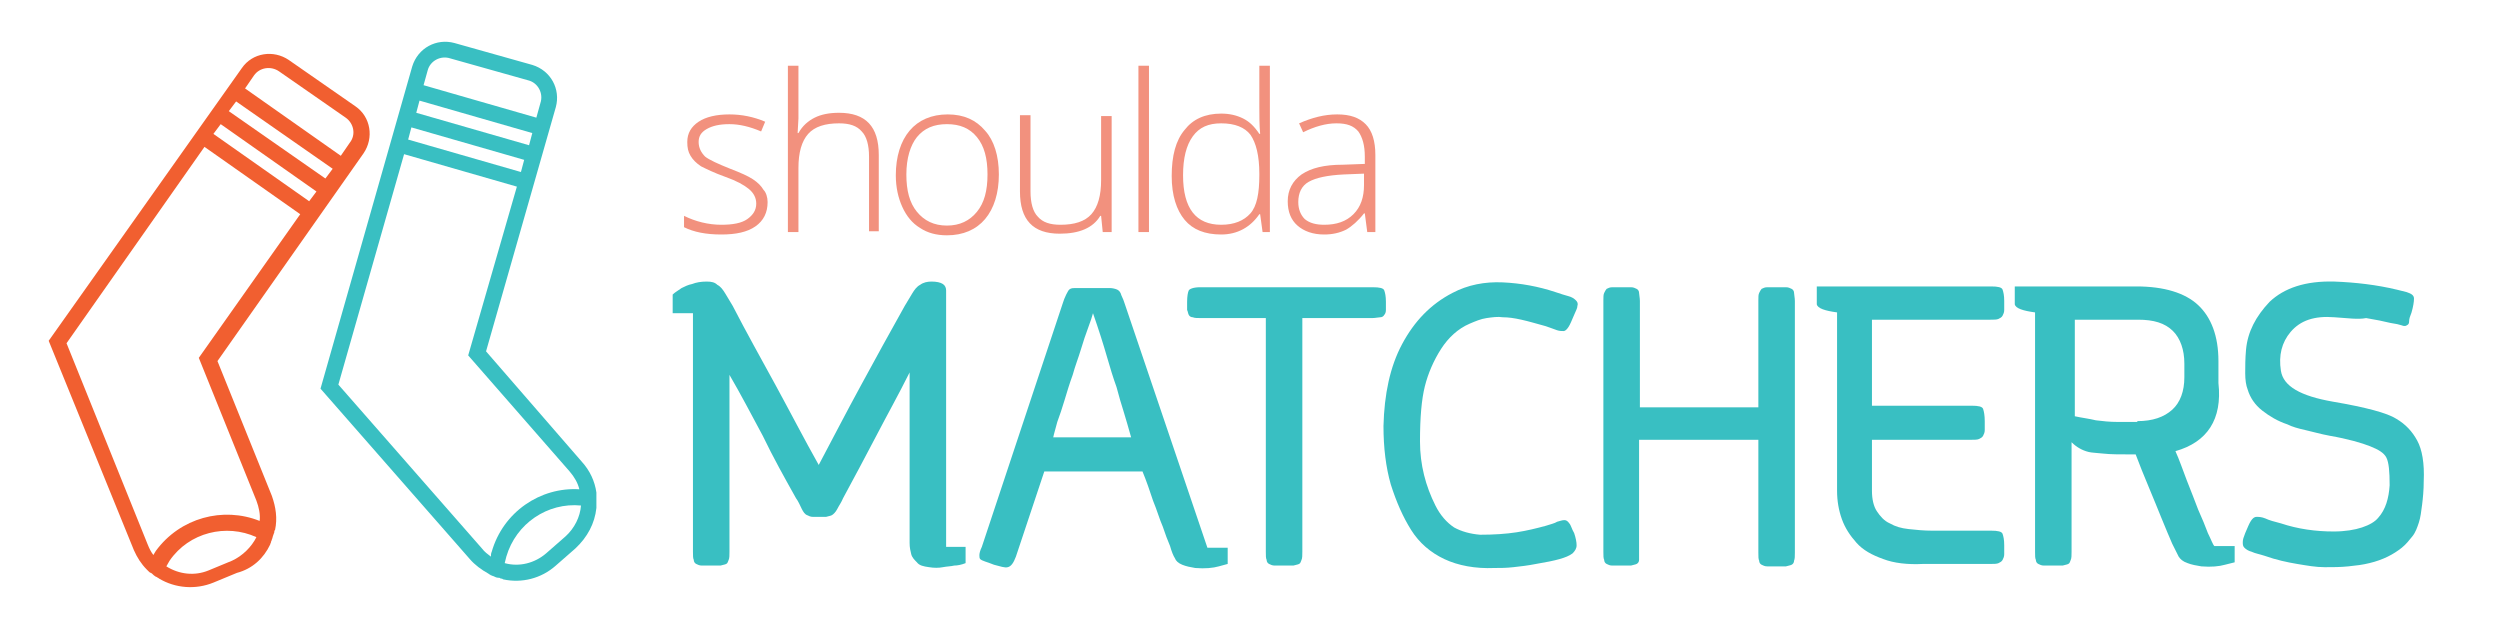
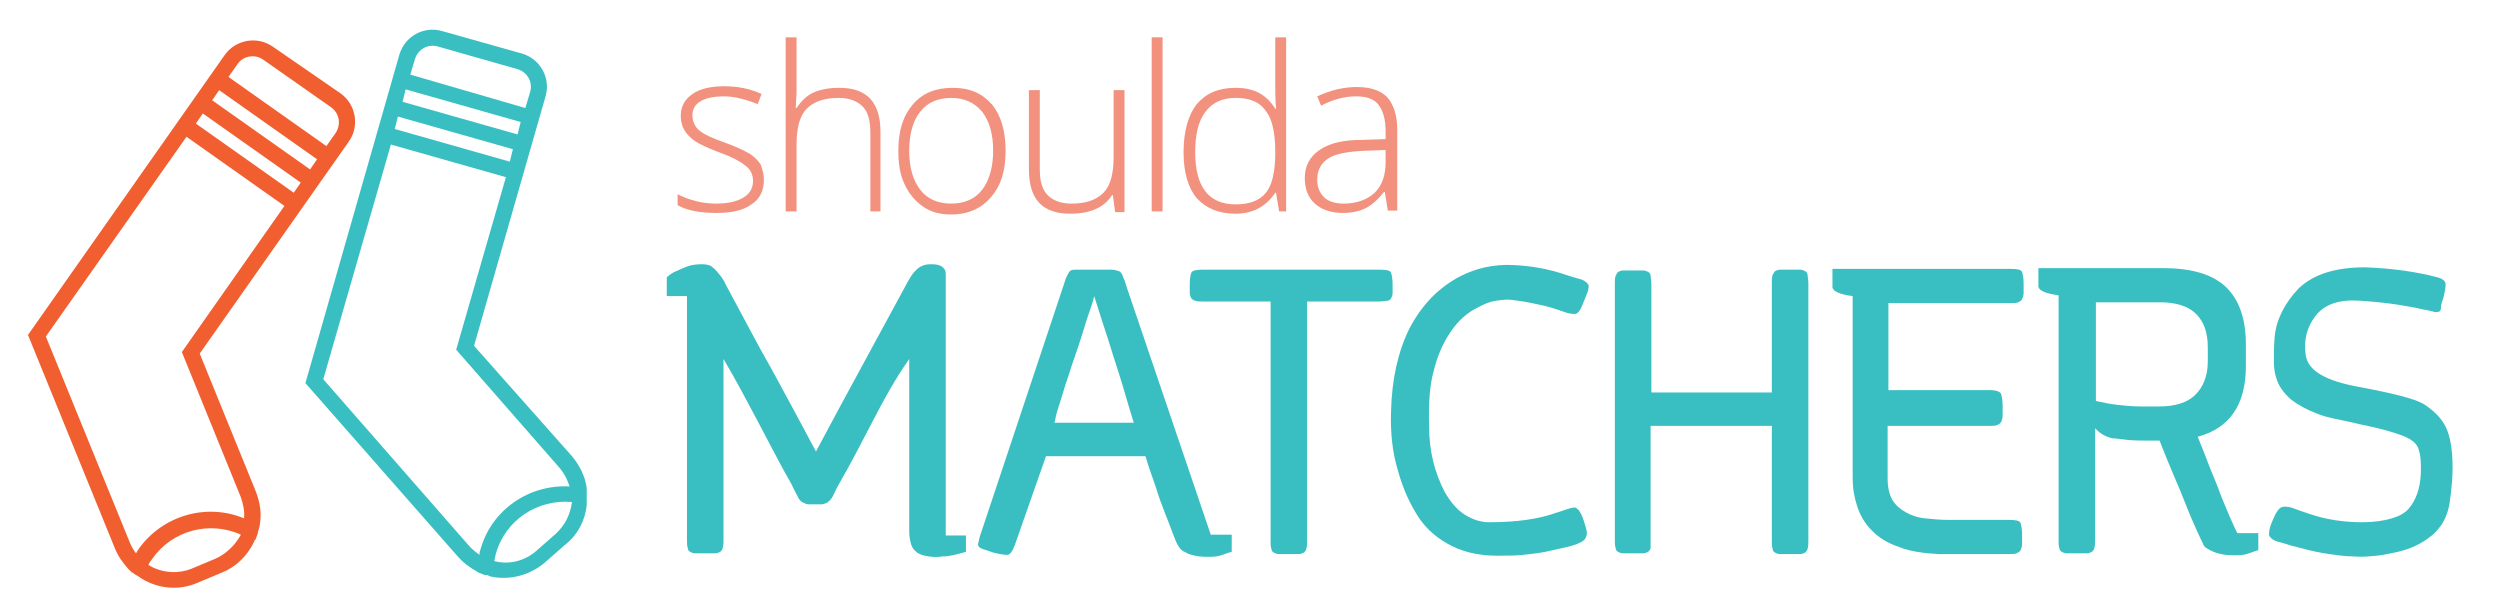
- <svg xmlns="http://www.w3.org/2000/svg" version="1.1" x="0px" y="0px" viewBox="0 0 308.1 78.1" enable-background="new 0 0 308.1 78.1" xml:space="preserve">
+ <svg xmlns="http://www.w3.org/2000/svg" version="1.1" x="0px" y="0px" viewBox="0 0 321.7 78.1" enable-background="new 0 0 321.7 78.1" xml:space="preserve">
  <g id="Layer_1">
    <g>
-       <path fill="#F2917E" d="M94.6,24.9c0,1.3-0.5,2.3-1.5,3c-1,0.7-2.4,1-4.2,1c-1.9,0-3.4-0.3-4.6-0.9v-1.4c1.4,0.7,3,1.1,4.6,1.1    c1.4,0,2.5-0.2,3.2-0.7c0.7-0.5,1.1-1.1,1.1-1.9c0-0.7-0.3-1.3-0.9-1.8c-0.6-0.5-1.5-1-2.9-1.5c-1.4-0.5-2.4-1-3-1.3    c-0.6-0.4-1-0.8-1.3-1.3c-0.3-0.5-0.4-1-0.4-1.7c0-1.1,0.5-1.9,1.4-2.5c0.9-0.6,2.2-0.9,3.8-0.9c1.5,0,3,0.3,4.4,0.9l-0.5,1.2    c-1.4-0.6-2.7-0.9-3.9-0.9c-1.2,0-2.1,0.2-2.8,0.6c-0.7,0.4-1,0.9-1,1.6c0,0.7,0.3,1.3,0.8,1.8c0.5,0.4,1.6,0.9,3.1,1.5    c1.3,0.5,2.2,0.9,2.8,1.3c0.6,0.4,1,0.8,1.3,1.3C94.4,23.7,94.6,24.3,94.6,24.9z" />
-       <path fill="#F2917E" d="M107.1,28.6v-9.3c0-1.4-0.3-2.5-0.9-3.1c-0.6-0.7-1.5-1-2.8-1c-1.7,0-3,0.4-3.8,1.3    c-0.8,0.9-1.2,2.3-1.2,4.2v7.9h-1.3V8.1h1.3v6.5l-0.1,1.8h0.1c0.5-0.9,1.2-1.5,2-1.9c0.8-0.4,1.8-0.6,3-0.6c3.3,0,4.9,1.7,4.9,5.2    v9.4H107.1z" />
-       <path fill="#F2917E" d="M123.1,21.5c0,2.3-0.6,4.2-1.7,5.5c-1.1,1.3-2.7,2-4.7,2c-1.3,0-2.4-0.3-3.3-0.9c-1-0.6-1.7-1.5-2.2-2.6    c-0.5-1.1-0.8-2.4-0.8-3.9c0-2.3,0.6-4.2,1.7-5.5c1.1-1.3,2.7-2,4.7-2c2,0,3.5,0.7,4.6,2C122.5,17.3,123.1,19.2,123.1,21.5z     M111.7,21.5c0,2,0.4,3.5,1.3,4.6c0.9,1.1,2.1,1.7,3.7,1.7s2.8-0.6,3.7-1.7c0.9-1.1,1.3-2.6,1.3-4.6c0-2-0.4-3.5-1.3-4.6    c-0.9-1.1-2.1-1.6-3.7-1.6s-2.8,0.5-3.7,1.6C112.2,17.9,111.7,19.5,111.7,21.5z" />
-       <path fill="#F2917E" d="M127,14.3v9.3c0,1.4,0.3,2.5,0.9,3.1c0.6,0.7,1.5,1,2.8,1c1.7,0,3-0.4,3.8-1.3c0.8-0.9,1.2-2.3,1.2-4.2    v-7.9h1.3v14.3h-1.1l-0.2-2h-0.1c-0.9,1.5-2.6,2.2-5,2.2c-3.3,0-4.9-1.7-4.9-5.2v-9.4H127z" />
-       <path fill="#F2917E" d="M141.6,28.6h-1.3V8.1h1.3V28.6z" />
-       <path fill="#F2917E" d="M150.5,14c1,0,1.9,0.2,2.7,0.6c0.8,0.4,1.4,1,2,1.9h0.1c-0.1-1.1-0.1-2.2-0.1-3.3V8.1h1.3v20.5h-0.9    l-0.3-2.2h-0.1c-1.1,1.6-2.7,2.5-4.7,2.5c-2,0-3.5-0.6-4.5-1.8s-1.6-3-1.6-5.4c0-2.5,0.5-4.4,1.6-5.7C147,14.7,148.5,14,150.5,14z     M150.5,15.2c-1.6,0-2.7,0.5-3.5,1.6c-0.8,1.1-1.2,2.7-1.2,4.8c0,4.1,1.6,6.1,4.7,6.1c1.6,0,2.8-0.5,3.6-1.4s1.1-2.5,1.1-4.7v-0.2    c0-2.2-0.4-3.8-1.1-4.8C153.4,15.7,152.2,15.2,150.5,15.2z" />
-       <path fill="#F2917E" d="M168.5,28.6l-0.3-2.3h-0.1c-0.7,0.9-1.5,1.6-2.2,2c-0.8,0.4-1.7,0.6-2.7,0.6c-1.4,0-2.5-0.4-3.3-1.1    s-1.2-1.7-1.2-3c0-1.4,0.6-2.5,1.7-3.3c1.2-0.8,2.8-1.2,5.1-1.2l2.7-0.1v-0.9c0-1.4-0.3-2.4-0.8-3.1c-0.6-0.7-1.4-1-2.7-1    c-1.3,0-2.7,0.4-4.1,1.1l-0.5-1.1c1.6-0.7,3.1-1.1,4.7-1.1c1.6,0,2.7,0.4,3.5,1.2c0.8,0.8,1.2,2.1,1.2,3.8v9.5H168.5z M163.2,27.7    c1.5,0,2.7-0.4,3.6-1.3c0.9-0.9,1.3-2.1,1.3-3.6v-1.4l-2.5,0.1c-2,0.1-3.4,0.4-4.3,0.9c-0.9,0.5-1.3,1.4-1.3,2.5    c0,0.9,0.3,1.6,0.8,2.1C161.4,27.5,162.2,27.7,163.2,27.7z" />
-       <path fill="#39BFC2" d="M108,53.7c-1.3,2.5-2.7,5.1-4.1,7.7c-0.2,0.5-0.5,0.9-0.7,1.3c-0.2,0.4-0.5,0.7-0.7,0.8    c-0.2,0.1-0.4,0.1-0.7,0.2c-0.2,0-0.5,0-0.8,0s-0.5,0-0.8,0s-0.5-0.1-0.7-0.2c-0.3-0.1-0.5-0.4-0.7-0.8c-0.2-0.4-0.4-0.9-0.7-1.3    c-1.4-2.5-2.8-5-4.1-7.7c-1.4-2.6-2.7-5.1-4.1-7.5V68c0,0.4,0,0.8-0.1,1s-0.1,0.4-0.3,0.5c-0.2,0.1-0.4,0.1-0.7,0.2    c-0.3,0-0.7,0-1.2,0c-0.4,0-0.8,0-1.1,0c-0.3,0-0.5-0.1-0.7-0.2c-0.2-0.1-0.3-0.3-0.3-0.5c-0.1-0.2-0.1-0.5-0.1-1V38.6h-2.5v-2.3    c0.3-0.3,0.7-0.5,1.1-0.8c0.4-0.2,0.8-0.4,1.3-0.5c0.5-0.2,1.1-0.3,1.8-0.3c0.6,0,1,0.1,1.3,0.4h0c0.4,0.2,0.7,0.6,1,1.1    c0.3,0.5,0.6,1,0.9,1.5c1.7,3.3,3.5,6.5,5.3,9.8s3.5,6.6,5.3,9.8c1.7-3.2,3.4-6.5,5.2-9.8s3.6-6.6,5.4-9.8c0.3-0.5,0.6-1,0.9-1.5    s0.6-0.9,1-1.1c0.4-0.3,0.9-0.4,1.4-0.4c0.6,0,1.1,0.1,1.4,0.3c0.3,0.2,0.4,0.5,0.4,0.8l0,28.9v2.7h2.4v2c-0.5,0.2-1,0.3-1.4,0.3    c-0.4,0.1-0.9,0.1-1.4,0.2c-0.5,0.1-1.1,0.1-1.7,0c-0.7-0.1-1.2-0.2-1.5-0.6c-0.3-0.3-0.6-0.6-0.7-1c-0.1-0.4-0.2-0.8-0.2-1.4    v-1.6v-0.4v-19C110.7,48.7,109.3,51.2,108,53.7z" />
-       <path fill="#39BFC2" d="M125.2,68.6c-0.3,0.8-0.6,1.2-1,1.3s-0.9-0.1-1.7-0.3c-0.5-0.2-0.8-0.3-1.1-0.4c-0.3-0.1-0.5-0.2-0.6-0.3    c-0.1-0.1-0.1-0.3-0.1-0.5c0-0.2,0.1-0.6,0.3-1l10-30.1c0.1-0.3,0.2-0.6,0.4-1s0.3-0.6,0.5-0.7c0.2-0.1,0.4-0.1,0.6-0.1    s0.5,0,0.9,0h2.4c0.3,0,0.7,0,1,0s0.7,0.1,0.9,0.2c0.2,0.1,0.4,0.3,0.5,0.7c0.2,0.4,0.3,0.7,0.4,1l10.2,30.1h2.5v2    c0,0-0.4,0.1-1.1,0.3c-0.7,0.2-1.7,0.3-2.9,0.2c-0.6-0.1-1.1-0.2-1.6-0.4c-0.5-0.2-0.8-0.5-0.9-0.8c-0.2-0.3-0.4-0.8-0.6-1.5    c-0.3-0.7-0.6-1.5-0.9-2.4c-0.4-0.9-0.7-2-1.2-3.2c-0.4-1.2-0.8-2.4-1.3-3.6h-12.1L125.2,68.6z M134.7,38.6    c-0.1,0.4-0.3,1-0.6,1.8c-0.3,0.8-0.6,1.7-0.9,2.7s-0.7,2-1,3.1c-0.4,1.1-0.7,2.1-1,3.1c-0.3,1-0.6,1.9-0.9,2.7    c-0.2,0.8-0.4,1.4-0.5,1.9h9.6c-0.3-1.1-0.6-2.1-0.9-3.1c-0.3-0.9-0.6-2-0.9-3.1c-0.4-1.1-0.8-2.4-1.2-3.8S135.4,40.6,134.7,38.6z    " />
-       <path fill="#39BFC2" d="M148,39.2c-0.4,0-0.8,0-1-0.1c-0.2,0-0.4-0.1-0.5-0.3c-0.1-0.2-0.1-0.4-0.2-0.6c0-0.3,0-0.6,0-1    c0-0.7,0.1-1.2,0.2-1.4s0.6-0.4,1.4-0.4h21.3c0.8,0,1.3,0.1,1.4,0.4c0.1,0.3,0.2,0.7,0.2,1.4c0,0.4,0,0.8,0,1    c0,0.3-0.1,0.5-0.2,0.6c-0.1,0.2-0.3,0.3-0.5,0.3c-0.2,0-0.6,0.1-1,0.1h-8.6V68c0,0.4,0,0.8-0.1,1s-0.1,0.4-0.3,0.5    c-0.2,0.1-0.4,0.1-0.7,0.2c-0.3,0-0.7,0-1.2,0c-0.4,0-0.8,0-1.1,0c-0.3,0-0.5-0.1-0.7-0.2s-0.3-0.3-0.3-0.5    c-0.1-0.2-0.1-0.5-0.1-1V39.2H148z" />
-       <path fill="#39BFC2" d="M182.4,65.9c1.7,0,3.2-0.1,4.5-0.3c1.3-0.2,2.5-0.5,3.6-0.8c0.6-0.2,1.1-0.3,1.4-0.5    c0.4-0.1,0.6-0.2,0.9-0.2c0.2,0,0.4,0.1,0.6,0.4c0.2,0.2,0.3,0.7,0.6,1.2c0.2,0.6,0.3,1.1,0.3,1.5c0,0.4-0.2,0.7-0.5,1    c-0.4,0.3-0.9,0.5-1.6,0.7c-0.7,0.2-1.7,0.4-2.9,0.6c-1,0.2-1.9,0.3-2.8,0.4c-0.9,0.1-1.6,0.1-2.3,0.1c-2.4,0.1-4.5-0.3-6.2-1.1    s-3.1-2-4.1-3.6c-1-1.6-1.8-3.4-2.5-5.6c-0.6-2.1-0.9-4.5-0.9-7.2c0.1-3.9,0.8-7.3,2.3-10.1c1.5-2.8,3.5-4.9,6.2-6.3    c1.9-1,4-1.4,6.2-1.3c2.2,0.1,4.4,0.5,6.5,1.2c0.6,0.2,1.2,0.4,1.6,0.5c0.4,0.1,0.7,0.3,0.9,0.5c0.2,0.2,0.3,0.4,0.2,0.7    c0,0.3-0.2,0.6-0.4,1.1c-0.3,0.7-0.5,1.2-0.7,1.5c-0.2,0.3-0.4,0.5-0.6,0.5s-0.5,0-0.8-0.1c-0.3-0.1-0.8-0.3-1.4-0.5    c-1.1-0.3-2.1-0.6-3-0.8c-0.9-0.2-1.6-0.3-2.3-0.3c-0.6-0.1-1.3,0-2,0.1c-0.7,0.1-1.4,0.4-2.1,0.7c-1.4,0.6-2.6,1.7-3.5,3.1    s-1.6,3-2,4.6c-0.4,1.6-0.6,3.8-0.6,6.8c0,2.9,0.7,5.5,1.9,7.9c0.6,1.2,1.4,2.1,2.3,2.7C180.1,65.5,181.2,65.8,182.4,65.9z" />
-       <path fill="#39BFC2" d="M202,69c0,0.2-0.1,0.4-0.3,0.5c-0.2,0.1-0.4,0.1-0.7,0.2c-0.3,0-0.7,0-1.2,0c-0.4,0-0.8,0-1.1,0    c-0.3,0-0.5-0.1-0.7-0.2s-0.3-0.3-0.3-0.5c-0.1-0.2-0.1-0.5-0.1-1V37c0-0.4,0-0.7,0.1-0.9c0.1-0.2,0.2-0.4,0.3-0.5    c0.2-0.1,0.4-0.2,0.7-0.2c0.3,0,0.7,0,1.1,0c0.5,0,0.9,0,1.2,0c0.3,0,0.5,0.1,0.7,0.2s0.3,0.3,0.3,0.5c0,0.2,0.1,0.6,0.1,1v13.1    h14.6V37c0-0.4,0-0.7,0.1-0.9c0.1-0.2,0.2-0.4,0.3-0.5c0.2-0.1,0.4-0.2,0.7-0.2c0.3,0,0.7,0,1.1,0c0.5,0,0.9,0,1.2,0    c0.3,0,0.5,0.1,0.7,0.2s0.3,0.3,0.3,0.5c0,0.2,0.1,0.6,0.1,1v31c0,0.4,0,0.8-0.1,1c0,0.2-0.1,0.4-0.3,0.5    c-0.2,0.1-0.4,0.1-0.7,0.2c-0.3,0-0.7,0-1.2,0c-0.4,0-0.8,0-1.1,0c-0.3,0-0.5-0.1-0.7-0.2s-0.3-0.3-0.3-0.5    c-0.1-0.2-0.1-0.5-0.1-1V54.2H202V68C202,68.4,202,68.8,202,69z" />
-       <path fill="#39BFC2" d="M232.1,68.9c-1.4-0.5-2.5-1.1-3.3-2s-1.4-1.8-1.8-2.9c-0.4-1.1-0.6-2.3-0.6-3.5v-22v0    c-1.5-0.2-2.4-0.5-2.5-1v-2.2h21.5c0.8,0,1.3,0.1,1.4,0.4c0.1,0.3,0.2,0.7,0.2,1.4c0,0.4,0,0.8,0,1.1c0,0.3-0.1,0.5-0.2,0.7    c-0.1,0.2-0.3,0.3-0.5,0.4c-0.2,0.1-0.6,0.1-1,0.1h-14.6V50H243c0.8,0,1.3,0.1,1.4,0.4c0.1,0.3,0.2,0.8,0.2,1.5c0,0.4,0,0.8,0,1.1    c0,0.3-0.1,0.5-0.2,0.7c-0.1,0.2-0.3,0.3-0.5,0.4c-0.2,0.1-0.6,0.1-1,0.1h-12.2v6.3c0,1,0.2,1.9,0.6,2.5c0.4,0.6,0.9,1.2,1.6,1.5    c0.7,0.4,1.4,0.6,2.3,0.7c0.9,0.1,1.9,0.2,2.9,0.2h7.3c0.8,0,1.3,0.1,1.4,0.4c0.1,0.3,0.2,0.7,0.2,1.4c0,0.4,0,0.8,0,1.1    c0,0.3-0.1,0.5-0.2,0.7c-0.1,0.2-0.3,0.3-0.5,0.4c-0.2,0.1-0.6,0.1-1,0.1h-8.3C235.1,69.6,233.4,69.4,232.1,68.9z" />
-       <path fill="#39BFC2" d="M268.1,55.6c0.5,1.1,0.9,2.3,1.4,3.6s1,2.5,1.4,3.6c0.5,1.1,0.9,2.1,1.2,2.9c0.4,0.8,0.6,1.4,0.8,1.6h2.5    v2c0,0-0.4,0.1-1.2,0.3c-0.7,0.2-1.7,0.3-2.9,0.2c-0.6-0.1-1.2-0.2-1.7-0.4c-0.6-0.2-0.9-0.5-1.1-0.8c-0.1-0.2-0.4-0.8-0.8-1.6    c-0.4-0.9-0.8-1.9-1.3-3.1c-0.5-1.2-1-2.5-1.6-3.9c-0.6-1.4-1.1-2.7-1.6-4h-0.7c-1.3,0-2.4,0-3.3-0.1s-1.4-0.1-1.8-0.2    c-0.8-0.2-1.5-0.6-2.1-1.2V68c0,0.4,0,0.8-0.1,1s-0.1,0.4-0.3,0.5c-0.2,0.1-0.4,0.1-0.7,0.2c-0.3,0-0.7,0-1.2,0    c-0.4,0-0.8,0-1.1,0c-0.3,0-0.5-0.1-0.7-0.2c-0.2-0.1-0.3-0.3-0.3-0.5c-0.1-0.2-0.1-0.5-0.1-1V38.5c-1.5-0.2-2.4-0.5-2.5-1v-2.2    h15c3.4,0,6,0.8,7.6,2.3s2.5,3.8,2.5,6.9v2.7C273.9,51.7,272,54.5,268.1,55.6z M263.4,51.9c1.9,0,3.3-0.5,4.3-1.4    c1-0.9,1.5-2.3,1.5-4v-1.7c0-1.7-0.5-3.1-1.4-4c-1-1-2.4-1.4-4.3-1.4h-7.8v11.9c0.9,0.2,1.8,0.3,2.6,0.5c0.8,0.1,1.7,0.2,2.7,0.2    H263.4z" />
-       <path fill="#39BFC2" d="M287.7,39.1c-2.5-0.2-4.2,0.4-5.4,1.8c-1.1,1.3-1.5,2.9-1.2,4.8s2.4,3.1,6.4,3.8c4.1,0.7,6.7,1.4,7.8,2.1    c1.2,0.7,2,1.6,2.6,2.7c0.6,1.1,0.9,2.8,0.8,5c0,1.1-0.1,2.1-0.2,2.9s-0.2,1.6-0.4,2.2c-0.2,0.6-0.4,1.2-0.8,1.7s-0.8,1-1.3,1.4    c-1,0.8-2.3,1.5-4,1.9c-0.8,0.2-1.6,0.3-2.6,0.4s-1.9,0.1-2.9,0.1c-1.1,0-2.2-0.2-3.4-0.4c-1.2-0.2-2.6-0.5-4-1    c-0.6-0.2-1.2-0.3-1.6-0.5c-0.4-0.1-0.7-0.3-0.9-0.5c-0.2-0.2-0.2-0.4-0.2-0.7c0-0.3,0.1-0.6,0.3-1.1c0.3-0.7,0.5-1.2,0.7-1.5    c0.2-0.3,0.4-0.5,0.7-0.5c0.3,0,0.6,0,1.1,0.2c0.4,0.2,1.1,0.4,1.9,0.6c2.1,0.7,4.3,1,6.5,1c1.4,0,2.6-0.2,3.5-0.5    c0.9-0.3,1.6-0.7,2-1.2c0.9-1,1.3-2.4,1.4-4c0-1.7-0.1-2.8-0.4-3.4s-1-1-2-1.4c-1-0.4-2.7-0.9-5-1.3c-1.1-0.2-2.1-0.5-3-0.7    s-1.6-0.4-2.2-0.7c-1.2-0.4-2.2-1-3.1-1.7c-0.9-0.7-1.5-1.6-1.8-2.6c-0.2-0.5-0.3-1.2-0.3-2c0-0.8,0-1.8,0.1-2.9    c0.2-2.2,1.2-4.1,2.9-5.9c1.8-1.7,4.4-2.6,8-2.5c2.6,0.1,5.2,0.4,7.7,1l1.2,0.3c0.6,0.2,0.9,0.4,0.9,0.8c0,0.4-0.1,1-0.3,1.7    c-0.2,0.5-0.3,0.8-0.3,1.1c0,0.3-0.1,0.4-0.3,0.5c-0.1,0.1-0.4,0.1-0.6,0c-0.3-0.1-0.7-0.2-1.4-0.3c-0.8-0.2-1.8-0.4-3-0.6    C290.6,39.4,289.3,39.2,287.7,39.1z" />
+       <path fill="#F2917E" d="M98.3,23.1c0,1.4-0.5,2.5-1.6,3.2c-1.1,0.8-2.6,1.1-4.5,1.1c-2.1,0-3.8-0.3-5-1V25c1.6,0.8,3.2,1.2,5,1.2    c1.5,0,2.7-0.3,3.5-0.8s1.2-1.2,1.2-2.1c0-0.8-0.3-1.5-1-2c-0.6-0.5-1.7-1.1-3.1-1.6c-1.6-0.6-2.7-1.1-3.3-1.5s-1.1-0.9-1.4-1.4    c-0.3-0.5-0.5-1.1-0.5-1.9c0-1.2,0.5-2.1,1.5-2.8c1-0.7,2.4-1,4.1-1c1.7,0,3.3,0.3,4.8,1l-0.5,1.3c-1.5-0.6-3-1-4.3-1    c-1.3,0-2.3,0.2-3,0.6c-0.7,0.4-1.1,1-1.1,1.8c0,0.8,0.3,1.5,0.9,2c0.6,0.5,1.7,1,3.4,1.6c1.4,0.5,2.4,1,3.1,1.4    c0.6,0.4,1.1,0.9,1.4,1.4C98.1,21.8,98.3,22.4,98.3,23.1z" />
+       <path fill="#F2917E" d="M112,27.2V17.1c0-1.6-0.3-2.7-1-3.4c-0.7-0.7-1.7-1.1-3.1-1.1c-1.9,0-3.2,0.5-4.1,1.4    c-0.9,0.9-1.3,2.5-1.3,4.6v8.6h-1.4V4.8h1.4v7.1l-0.1,2h0.1c0.6-0.9,1.3-1.6,2.2-2c0.9-0.4,2-0.6,3.3-0.6c3.6,0,5.3,1.9,5.3,5.7    v10.2H112z" />
+       <path fill="#F2917E" d="M129.4,19.4c0,2.6-0.6,4.5-1.9,6c-1.2,1.4-2.9,2.2-5.1,2.2c-1.4,0-2.6-0.3-3.6-1c-1-0.7-1.8-1.6-2.4-2.9    c-0.6-1.2-0.8-2.7-0.8-4.3c0-2.6,0.6-4.5,1.9-6c1.2-1.4,2.9-2.1,5.1-2.1c2.2,0,3.8,0.7,5.1,2.2C128.8,14.9,129.4,16.8,129.4,19.4z     M117,19.4c0,2.2,0.5,3.8,1.4,5c0.9,1.2,2.3,1.8,4,1.8s3.1-0.6,4-1.8c0.9-1.2,1.4-2.9,1.4-5c0-2.2-0.5-3.8-1.4-5    c-1-1.2-2.3-1.8-4-1.8s-3.1,0.6-4,1.8C117.5,15.5,117,17.2,117,19.4z" />
+       <path fill="#F2917E" d="M133.8,11.6v10.1c0,1.6,0.3,2.7,1,3.4c0.7,0.7,1.7,1.1,3.1,1.1c1.9,0,3.2-0.5,4.1-1.4    c0.9-0.9,1.3-2.5,1.3-4.6v-8.6h1.4v15.7h-1.2l-0.3-2.2h-0.1c-1,1.6-2.8,2.4-5.4,2.4c-3.6,0-5.3-1.9-5.3-5.7V11.6H133.8z" />
+       <path fill="#F2917E" d="M149.6,27.2h-1.4V4.8h1.4V27.2z" />
+       <path fill="#F2917E" d="M159,11.3c1.1,0,2.1,0.2,2.9,0.6c0.8,0.4,1.6,1.1,2.2,2.1h0.1c-0.1-1.2-0.1-2.4-0.1-3.6V4.8h1.4v22.4h-0.9    l-0.4-2.4h-0.1c-1.2,1.8-2.9,2.7-5.1,2.7c-2.2,0-3.8-0.7-5-2c-1.1-1.3-1.7-3.3-1.7-5.9c0-2.7,0.6-4.8,1.7-6.2    C155.2,12,156.8,11.3,159,11.3z M159,12.6c-1.7,0-3,0.6-3.9,1.8c-0.9,1.2-1.3,2.9-1.3,5.2c0,4.4,1.7,6.7,5.2,6.7    c1.8,0,3.1-0.5,3.9-1.5s1.2-2.7,1.2-5.1v-0.2c0-2.4-0.4-4.2-1.2-5.2C162.1,13.1,160.8,12.6,159,12.6z" />
+       <path fill="#F2917E" d="M178.6,27.2l-0.4-2.5h-0.1c-0.8,1-1.6,1.7-2.4,2.1c-0.8,0.4-1.8,0.6-2.9,0.6c-1.5,0-2.7-0.4-3.6-1.2    c-0.9-0.8-1.3-1.9-1.3-3.3c0-1.5,0.6-2.7,1.9-3.6s3.1-1.3,5.5-1.3l3-0.1v-1c0-1.5-0.3-2.6-0.9-3.4c-0.6-0.8-1.6-1.1-2.9-1.1    c-1.5,0-3,0.4-4.5,1.2l-0.5-1.2c1.7-0.8,3.4-1.2,5.1-1.2c1.7,0,3,0.4,3.9,1.3c0.8,0.9,1.3,2.3,1.3,4.2v10.4H178.6z M172.9,26.2    c1.7,0,3-0.5,4-1.4c1-1,1.4-2.3,1.4-4v-1.5l-2.7,0.1c-2.2,0.1-3.8,0.4-4.7,1c-0.9,0.6-1.4,1.5-1.4,2.7c0,1,0.3,1.7,0.9,2.3    C170.9,25.9,171.8,26.2,172.9,26.2z" />
+       <path fill="#39BFC2" d="M112.3,54.2c-1.4,2.7-2.8,5.4-4.4,8.2c-0.3,0.5-0.5,1-0.7,1.4c-0.2,0.4-0.5,0.7-0.8,0.9    c-0.2,0.1-0.5,0.2-0.7,0.2c-0.3,0-0.5,0-0.8,0s-0.6,0-0.8,0c-0.3,0-0.5-0.1-0.7-0.2c-0.3-0.1-0.6-0.4-0.8-0.9    c-0.2-0.4-0.5-0.9-0.7-1.4c-1.5-2.6-2.9-5.4-4.4-8.2c-1.5-2.8-2.9-5.5-4.4-8v23.2c0,0.5,0,0.8-0.1,1.1c0,0.2-0.2,0.4-0.3,0.5    c-0.2,0.1-0.4,0.2-0.7,0.2s-0.7,0-1.3,0c-0.5,0-0.8,0-1.2,0s-0.5-0.1-0.7-0.2c-0.2-0.1-0.3-0.3-0.3-0.5c-0.1-0.2-0.1-0.6-0.1-1    V38.1h-2.6v-2.4c0.3-0.3,0.7-0.6,1.2-0.8c0.4-0.2,0.9-0.4,1.4-0.6c0.5-0.2,1.2-0.3,1.9-0.3c0.6,0,1.1,0.1,1.4,0.4h0    c0.4,0.3,0.7,0.7,1.1,1.2s0.6,1.1,0.9,1.6c1.9,3.5,3.7,7,5.7,10.5c1.9,3.5,3.8,7,5.6,10.4c1.8-3.4,3.7-6.9,5.6-10.4    s3.8-7,5.7-10.5c0.3-0.6,0.6-1.1,0.9-1.6s0.7-0.9,1.1-1.2c0.5-0.3,0.9-0.4,1.5-0.4c0.7,0,1.1,0.1,1.4,0.3c0.3,0.2,0.5,0.5,0.5,0.9    l0,30.8v2.9h2.6V71c-0.6,0.2-1.1,0.3-1.5,0.4c-0.4,0.1-0.9,0.2-1.5,0.2c-0.6,0.1-1.2,0.1-1.8,0c-0.7-0.1-1.3-0.3-1.6-0.6    c-0.4-0.3-0.6-0.7-0.7-1.1c-0.1-0.4-0.2-0.9-0.2-1.5v-1.7v-0.4V46.2C115.1,48.9,113.7,51.5,112.3,54.2z" />
+       <path fill="#39BFC2" d="M130.6,70.1c-0.3,0.8-0.6,1.3-1,1.3c-0.4,0-1-0.1-1.8-0.3c-0.5-0.2-0.9-0.3-1.2-0.4    c-0.3-0.1-0.5-0.2-0.6-0.3c-0.1-0.1-0.2-0.3-0.1-0.6s0.1-0.6,0.3-1.1l10.7-32.1c0.1-0.3,0.2-0.7,0.4-1.1c0.2-0.4,0.3-0.6,0.5-0.7    c0.2-0.1,0.4-0.1,0.7-0.1c0.3,0,0.6,0,0.9,0h2.5c0.4,0,0.7,0,1.1,0c0.4,0,0.7,0.1,1,0.2c0.2,0.1,0.4,0.3,0.5,0.7    c0.2,0.4,0.3,0.7,0.4,1.1l10.9,32.1h2.7v2.2c0,0-0.4,0.1-1.2,0.4s-1.8,0.3-3,0.2c-0.6-0.1-1.2-0.2-1.7-0.5c-0.5-0.2-0.8-0.5-1-0.9    c-0.2-0.3-0.4-0.8-0.7-1.6s-0.6-1.6-1-2.6c-0.4-1-0.8-2.1-1.2-3.4c-0.4-1.2-0.9-2.5-1.3-3.9h-12.8L130.6,70.1z M140.8,38.1    c-0.1,0.5-0.3,1.1-0.6,2c-0.3,0.8-0.6,1.8-0.9,2.8c-0.3,1-0.7,2.1-1.1,3.3c-0.4,1.1-0.7,2.2-1.1,3.3c-0.3,1-0.6,2-0.9,2.9    c-0.3,0.9-0.4,1.5-0.5,2h10.2c-0.4-1.2-0.7-2.3-1-3.3s-0.6-2.1-1-3.3c-0.4-1.2-0.8-2.5-1.3-4.1C142.1,42.2,141.5,40.3,140.8,38.1z    " />
+       <path fill="#39BFC2" d="M154.9,38.8c-0.5,0-0.8,0-1.1-0.1s-0.4-0.2-0.5-0.3c-0.1-0.2-0.2-0.4-0.2-0.7c0-0.3,0-0.6,0-1.1    c0-0.8,0.1-1.3,0.2-1.5c0.1-0.3,0.7-0.4,1.5-0.4h22.7c0.9,0,1.4,0.1,1.5,0.4c0.1,0.3,0.2,0.8,0.2,1.5c0,0.5,0,0.8,0,1.1    c0,0.3-0.1,0.5-0.2,0.7c-0.1,0.2-0.3,0.3-0.5,0.3s-0.6,0.1-1.1,0.1h-9.2v30.7c0,0.5,0,0.8-0.1,1.1c0,0.2-0.2,0.4-0.3,0.5    c-0.2,0.1-0.4,0.2-0.7,0.2s-0.7,0-1.3,0c-0.5,0-0.8,0-1.2,0c-0.3,0-0.5-0.1-0.7-0.2c-0.2-0.1-0.3-0.3-0.3-0.5    c-0.1-0.2-0.1-0.6-0.1-1V38.8H154.9z" />
+       <path fill="#39BFC2" d="M191.6,67.2c1.8,0,3.4-0.1,4.8-0.3s2.7-0.5,3.8-0.9c0.7-0.2,1.2-0.4,1.5-0.5c0.4-0.1,0.7-0.2,0.9-0.2    c0.2,0,0.4,0.2,0.6,0.4c0.2,0.3,0.4,0.7,0.6,1.3c0.2,0.7,0.4,1.2,0.4,1.6c0,0.4-0.2,0.8-0.5,1c-0.4,0.3-1,0.5-1.7,0.7    c-0.8,0.2-1.8,0.4-3.1,0.7c-1,0.2-2,0.3-2.9,0.4c-0.9,0.1-1.7,0.1-2.5,0.1c-2.5,0.1-4.8-0.3-6.6-1.2s-3.3-2.1-4.4-3.8    c-1.1-1.7-2-3.7-2.6-5.9c-0.7-2.3-1-4.8-0.9-7.7c0.1-4.1,0.9-7.7,2.4-10.7c1.6-3,3.7-5.2,6.6-6.7c2-1,4.2-1.5,6.6-1.4    c2.4,0.1,4.7,0.5,7,1.3c0.7,0.2,1.2,0.4,1.7,0.5c0.4,0.1,0.7,0.3,0.9,0.5c0.2,0.2,0.3,0.4,0.2,0.7c0,0.3-0.2,0.7-0.4,1.2    c-0.3,0.8-0.5,1.3-0.7,1.6s-0.4,0.5-0.6,0.5c-0.2,0-0.5,0-0.9-0.1c-0.4-0.1-0.9-0.3-1.5-0.5c-1.2-0.4-2.2-0.6-3.2-0.8    c-0.9-0.2-1.8-0.3-2.5-0.4c-0.7-0.1-1.4,0-2.1,0.1c-0.7,0.1-1.5,0.4-2.2,0.8c-1.5,0.7-2.7,1.8-3.7,3.3c-1,1.5-1.7,3.2-2.1,4.9    c-0.5,1.7-0.7,4.1-0.6,7.2c0,3.1,0.7,5.9,2,8.4c0.7,1.2,1.5,2.2,2.4,2.8S190.3,67.2,191.6,67.2z" />
+       <path fill="#39BFC2" d="M212.4,70.5c0,0.2-0.2,0.4-0.3,0.5c-0.2,0.1-0.4,0.2-0.7,0.2c-0.3,0-0.7,0-1.3,0c-0.5,0-0.8,0-1.2,0    s-0.5-0.1-0.7-0.2c-0.2-0.1-0.3-0.3-0.3-0.5c-0.1-0.2-0.1-0.6-0.1-1v-33c0-0.4,0-0.8,0.1-1c0.1-0.2,0.2-0.4,0.3-0.5    c0.2-0.1,0.4-0.2,0.7-0.2s0.7,0,1.2,0c0.6,0,1,0,1.3,0c0.3,0,0.5,0.1,0.7,0.2c0.2,0.1,0.3,0.3,0.3,0.5c0,0.2,0.1,0.6,0.1,1.1v13.9    H228V36.4c0-0.4,0-0.8,0.1-1c0.1-0.2,0.2-0.4,0.3-0.5c0.2-0.1,0.4-0.2,0.7-0.2s0.7,0,1.2,0c0.6,0,1,0,1.3,0c0.3,0,0.5,0.1,0.7,0.2    c0.2,0.1,0.3,0.3,0.3,0.5c0,0.2,0.1,0.6,0.1,1.1v33c0,0.5,0,0.8-0.1,1.1c0,0.2-0.2,0.4-0.3,0.5c-0.2,0.1-0.4,0.2-0.7,0.2    c-0.3,0-0.7,0-1.3,0c-0.5,0-0.8,0-1.2,0s-0.5-0.1-0.7-0.2c-0.2-0.1-0.3-0.3-0.3-0.5c-0.1-0.2-0.1-0.6-0.1-1V54.8h-15.6v14.7    C212.4,69.9,212.4,70.3,212.4,70.5z" />
+       <path fill="#39BFC2" d="M244.4,70.4c-1.5-0.5-2.6-1.2-3.5-2.1c-0.9-0.9-1.5-1.9-1.9-3.1c-0.4-1.2-0.6-2.4-0.6-3.7V38.1v0    c-1.6-0.2-2.5-0.6-2.6-1.1v-2.4h22.9c0.9,0,1.4,0.1,1.5,0.4c0.1,0.3,0.2,0.8,0.2,1.5c0,0.5,0,0.8,0,1.2c0,0.3-0.1,0.6-0.2,0.8    c-0.1,0.2-0.3,0.3-0.5,0.4c-0.2,0.1-0.6,0.1-1.1,0.1h-15.6v11.2h13c0.9,0,1.4,0.2,1.5,0.5c0.1,0.3,0.2,0.8,0.2,1.6    c0,0.5,0,0.8,0,1.2c0,0.3-0.1,0.6-0.2,0.8c-0.1,0.2-0.3,0.3-0.5,0.4c-0.2,0.1-0.6,0.1-1.1,0.1h-13v6.8c0,1.1,0.2,2,0.6,2.7    c0.4,0.7,1,1.2,1.7,1.6c0.7,0.4,1.5,0.7,2.5,0.8c0.9,0.1,2,0.2,3.1,0.2h7.7c0.9,0,1.4,0.1,1.5,0.4c0.1,0.3,0.2,0.8,0.2,1.5    c0,0.5,0,0.8,0,1.2c0,0.3-0.1,0.6-0.2,0.8s-0.3,0.3-0.5,0.4c-0.2,0.1-0.6,0.1-1.1,0.1h-8.9C247.7,71.2,245.9,71,244.4,70.4z" />
+       <path fill="#39BFC2" d="M282.8,56.2c0.5,1.2,1,2.5,1.5,3.8s1.1,2.6,1.5,3.8c0.5,1.2,0.9,2.2,1.3,3.1c0.4,0.9,0.7,1.5,0.8,1.7h2.7    v2.2c0,0-0.4,0.1-1.2,0.4s-1.8,0.3-3,0.2c-0.6-0.1-1.2-0.2-1.8-0.5s-1-0.5-1.1-0.9c-0.1-0.2-0.4-0.8-0.8-1.7    c-0.4-0.9-0.9-2-1.4-3.3c-0.5-1.3-1.1-2.7-1.7-4.1s-1.2-2.9-1.7-4.2h-0.7c-1.4,0-2.6,0-3.5-0.1c-0.9-0.1-1.5-0.2-1.9-0.2    c-0.8-0.2-1.6-0.6-2.2-1.3v14.3c0,0.5,0,0.8-0.1,1.1c0,0.2-0.2,0.4-0.3,0.5c-0.2,0.1-0.4,0.2-0.7,0.2s-0.7,0-1.3,0    c-0.5,0-0.8,0-1.2,0s-0.5-0.1-0.7-0.2c-0.2-0.1-0.3-0.3-0.3-0.5c-0.1-0.2-0.1-0.6-0.1-1V38c-1.6-0.2-2.5-0.6-2.6-1.1v-2.4h16    c3.7,0,6.4,0.8,8.1,2.4c1.7,1.6,2.6,4.1,2.6,7.4v2.8C289,52.1,286.9,55.1,282.8,56.2z M277.9,52.3c2,0,3.6-0.5,4.6-1.5    c1-1,1.6-2.4,1.6-4.3v-1.8c0-1.9-0.5-3.3-1.5-4.3c-1-1-2.6-1.5-4.6-1.5h-8.3v12.7c0.9,0.2,1.9,0.4,2.8,0.5s1.9,0.2,2.9,0.2H277.9z    " />
+       <path fill="#39BFC2" d="M303.7,38.7c-2.6-0.2-4.5,0.4-5.7,1.9c-1.1,1.4-1.6,3.1-1.3,5.1c0.3,2,2.5,3.3,6.9,4.1    c4.3,0.8,7.1,1.5,8.3,2.2c1.2,0.8,2.2,1.7,2.8,2.9c0.6,1.2,0.9,3,0.9,5.3c0,1.2-0.1,2.2-0.2,3.1c-0.1,0.9-0.2,1.7-0.4,2.4    c-0.2,0.7-0.5,1.3-0.8,1.8c-0.4,0.5-0.8,1.1-1.4,1.5c-1.1,0.9-2.5,1.6-4.2,2c-0.9,0.2-1.8,0.4-2.7,0.5c-1,0.1-2,0.2-3.1,0.1    c-1.1,0-2.4-0.2-3.7-0.4c-1.3-0.2-2.8-0.6-4.3-1c-0.7-0.2-1.2-0.4-1.7-0.5c-0.4-0.1-0.7-0.3-0.9-0.5c-0.2-0.2-0.3-0.4-0.2-0.7    c0-0.3,0.1-0.7,0.3-1.2c0.3-0.7,0.5-1.2,0.8-1.6c0.2-0.3,0.5-0.5,0.8-0.5s0.7,0,1.2,0.2c0.5,0.2,1.1,0.4,2,0.7    c2.3,0.8,4.6,1.1,6.9,1.1c1.5,0,2.8-0.2,3.8-0.5c1-0.3,1.7-0.7,2.2-1.3c0.9-1.1,1.4-2.5,1.5-4.3s-0.1-3-0.4-3.6    c-0.3-0.6-1-1.1-2.1-1.5c-1.1-0.4-2.8-0.9-5.3-1.4c-1.2-0.3-2.3-0.5-3.2-0.7c-0.9-0.2-1.7-0.4-2.4-0.7c-1.3-0.5-2.4-1.1-3.3-1.8    c-0.9-0.8-1.6-1.7-1.9-2.8c-0.2-0.6-0.3-1.3-0.3-2.1c0-0.9,0-1.9,0.1-3.1c0.2-2.3,1.3-4.4,3.1-6.3c1.9-1.8,4.7-2.7,8.5-2.7    c2.8,0.1,5.5,0.4,8.2,1l1.2,0.3c0.7,0.2,1,0.5,1,0.9c0,0.4-0.1,1-0.3,1.8c-0.2,0.5-0.3,0.9-0.3,1.2c0,0.3-0.1,0.5-0.3,0.5    c-0.1,0.1-0.4,0.1-0.7,0c-0.3-0.1-0.8-0.2-1.4-0.3c-0.8-0.2-1.9-0.4-3.2-0.6S305.4,38.8,303.7,38.7z" />
    </g>
    <g>
      <g>
-         <path fill="#F15F30" d="M33.3,67.1c0-0.1,0.1-0.2,0.1-0.3c0,0,0,0,0,0c0-0.1,0.1-0.2,0.1-0.3c0.1-0.2,0.1-0.4,0.2-0.6     c0-0.1,0.1-0.2,0.1-0.3c0-0.1,0-0.2,0.1-0.3c0.3-1.4,0.1-2.8-0.4-4.2l-6.7-16.6l18-25.6c1.3-1.9,0.9-4.5-1-5.8l-8.2-5.7     c-1.9-1.3-4.5-0.9-5.8,1L6,42l10.5,25.8c0.4,0.9,0.9,1.7,1.6,2.4c0.1,0.1,0.2,0.2,0.2,0.2c0.1,0.1,0.2,0.2,0.3,0.2     c0.2,0.1,0.3,0.3,0.5,0.4c0,0,0,0,0,0l0,0c0.1,0.1,0.2,0.1,0.2,0.1c0.1,0.1,0.2,0.1,0.3,0.2c2,1.2,4.5,1.4,6.7,0.5l2.9-1.2     C31.1,70.1,32.5,68.8,33.3,67.1z M26.3,16.5l0.9-1.2L39,23.6l-0.9,1.2 M28.2,13.7l0.9-1.2L41,20.8L40.1,22L28.2,13.7z M34.4,8.8     l8.2,5.7c1,0.7,1.3,2.1,0.5,3.1l-1.1,1.6l-11.8-8.3l1.1-1.6C32,8.3,33.4,8.1,34.4,8.8z M25.2,18.1L37,26.4L24.5,44.1l7.1,17.6     c0.3,0.8,0.5,1.7,0.4,2.5l0,0c-4.5-1.8-9.8-0.4-12.8,3.7c-0.1,0.2-0.2,0.3-0.3,0.5c-0.3-0.4-0.5-0.8-0.7-1.3L8.2,42.3 M28.6,69.1     l-2.9,1.2c-1.7,0.7-3.6,0.5-5.2-0.5c0.1-0.2,0.3-0.5,0.4-0.7c2.4-3.5,7-4.6,10.7-2.9C31,67.4,29.9,68.5,28.6,69.1z" />
+         <path fill="#F15F30" d="M32.7,69.7c0-0.1,0.1-0.2,0.2-0.3c0,0,0,0,0,0c0-0.1,0.1-0.2,0.1-0.3c0.1-0.2,0.2-0.5,0.2-0.7     c0-0.1,0.1-0.2,0.1-0.3c0-0.1,0.1-0.2,0.1-0.4c0.3-1.5,0.1-3-0.5-4.5l-7.2-17.7l19.2-27.3c1.4-2,0.9-4.8-1.1-6.2L35.1,6     c-2-1.4-4.8-0.9-6.2,1.1l-25.3,36l11.2,27.5c0.4,1,1,1.8,1.7,2.6c0.1,0.1,0.2,0.2,0.3,0.3c0.1,0.1,0.2,0.2,0.3,0.2     c0.2,0.2,0.4,0.3,0.6,0.4c0,0,0,0,0,0l0,0c0.1,0.1,0.2,0.1,0.3,0.2c0.1,0.1,0.2,0.1,0.3,0.2c2.2,1.3,4.8,1.5,7.1,0.5l3.1-1.3     C30.3,73,31.8,71.6,32.7,69.7z M25.2,15.9l0.9-1.3l12.6,8.9l-0.9,1.3 M27.3,12.9l0.9-1.3l12.6,8.9l-0.9,1.3L27.3,12.9z M33.9,7.7     l8.7,6.1c1.1,0.8,1.3,2.2,0.6,3.3L42,18.8L29.4,9.9l1.2-1.7C31.3,7.2,32.8,6.9,33.9,7.7z M24,17.6l12.6,8.9L23.4,45.3L31,64     c0.3,0.9,0.5,1.8,0.4,2.7l0,0c-4.8-2-10.5-0.4-13.6,4c-0.1,0.2-0.2,0.3-0.3,0.5c-0.3-0.4-0.6-0.9-0.8-1.4L5.9,43.3 M27.7,71.9     l-3.1,1.3c-1.8,0.7-3.9,0.5-5.5-0.5c0.1-0.3,0.3-0.5,0.5-0.8c2.6-3.7,7.4-4.9,11.4-3.1C30.3,70.1,29.1,71.3,27.7,71.9z" />
      </g>
      <g>
        <g>
-           <path fill="#39BFC2" d="M73.5,62.6c0-0.1,0-0.2,0-0.3c0,0,0,0,0,0c0-0.1,0-0.2,0-0.3c0-0.2,0-0.5,0-0.7c0-0.1,0-0.2,0-0.3      c0-0.1,0-0.2,0-0.3c-0.2-1.4-0.8-2.7-1.8-3.8L59.9,43.3l8.6-30.1c0.6-2.2-0.6-4.5-2.9-5.2l-9.6-2.7c-2.2-0.6-4.5,0.6-5.2,2.9      L39.5,47.9l18.4,21c0.6,0.7,1.4,1.3,2.3,1.8c0.1,0.1,0.2,0.1,0.3,0.2c0.1,0,0.2,0.1,0.3,0.1c0.2,0.1,0.4,0.2,0.6,0.2      c0,0,0,0,0,0l0,0c0.1,0,0.2,0,0.3,0.1c0.1,0,0.2,0,0.3,0.1c2.3,0.5,4.7-0.1,6.5-1.7l2.4-2.1C72.4,66.2,73.3,64.5,73.5,62.6z       M50.3,17.2l0.4-1.5l13.9,4l-0.4,1.5 M51.3,13.9l0.4-1.5l13.9,4l-0.4,1.5L51.3,13.9z M65.1,9.9c1.2,0.3,1.9,1.6,1.5,2.8      l-0.5,1.8l-13.9-4l0.5-1.8c0.3-1.2,1.6-1.9,2.8-1.5 M60.6,68c-0.1,0.2-0.1,0.4-0.1,0.6c-0.4-0.3-0.8-0.6-1.1-1L41.7,47.4      L49.8,19l13.9,4l-6,20.8l12.5,14.3c0.6,0.7,1,1.4,1.2,2.2l0,0C66.6,60,62,63.1,60.6,68z M69.7,66.1l-2.4,2.1      c-1.4,1.2-3.3,1.7-5.1,1.2c0.1-0.3,0.1-0.5,0.2-0.8c1.2-4.1,5.1-6.7,9.2-6.3C71.5,63.7,70.8,65.1,69.7,66.1z" />
+           <path fill="#39BFC2" d="M75.5,65c0-0.1,0-0.2,0-0.3c0,0,0,0,0,0c0-0.1,0-0.2,0-0.4c0-0.2,0-0.5,0-0.7c0-0.1,0-0.2,0-0.4      c0-0.1,0-0.2,0-0.4c-0.2-1.5-0.9-2.9-1.9-4.1L61,44.5l9.2-32.1c0.7-2.4-0.7-4.8-3-5.5L56.9,4c-2.4-0.7-4.8,0.7-5.5,3L39.3,49.3      l19.6,22.3c0.7,0.8,1.5,1.4,2.4,1.9c0.1,0.1,0.2,0.1,0.3,0.2c0.1,0,0.2,0.1,0.3,0.1c0.2,0.1,0.4,0.2,0.7,0.2c0,0,0,0,0,0l0,0      c0.1,0,0.2,0,0.3,0.1c0.1,0,0.2,0.1,0.3,0.1c2.5,0.5,5-0.2,6.9-1.8l2.5-2.2C74.3,68.9,75.3,67,75.5,65z M50.8,16.6l0.4-1.6      l14.8,4.2l-0.4,1.6 M51.8,13.1l0.4-1.6l14.8,4.2l-0.4,1.6L51.8,13.1z M66.6,8.9c1.3,0.4,2,1.7,1.6,3l-0.6,2L52.8,9.6l0.6-2      c0.4-1.3,1.7-2,3-1.6 M61.8,70.8c-0.1,0.2-0.1,0.4-0.1,0.6c-0.4-0.3-0.8-0.6-1.2-1L41.6,48.8l8.7-30.2l14.8,4.2L58.7,45L72,60.2      c0.6,0.7,1,1.5,1.3,2.4l0,0C68.1,62.3,63.2,65.6,61.8,70.8z M71.5,68.7l-2.5,2.2c-1.5,1.3-3.5,1.8-5.4,1.3      c0.1-0.3,0.1-0.6,0.2-0.9c1.2-4.4,5.4-7.1,9.8-6.7C73.4,66.2,72.7,67.6,71.5,68.7z" />
        </g>
      </g>
    </g>
  </g>
  <g id="Layer_2" display="none">
</g>
</svg>
